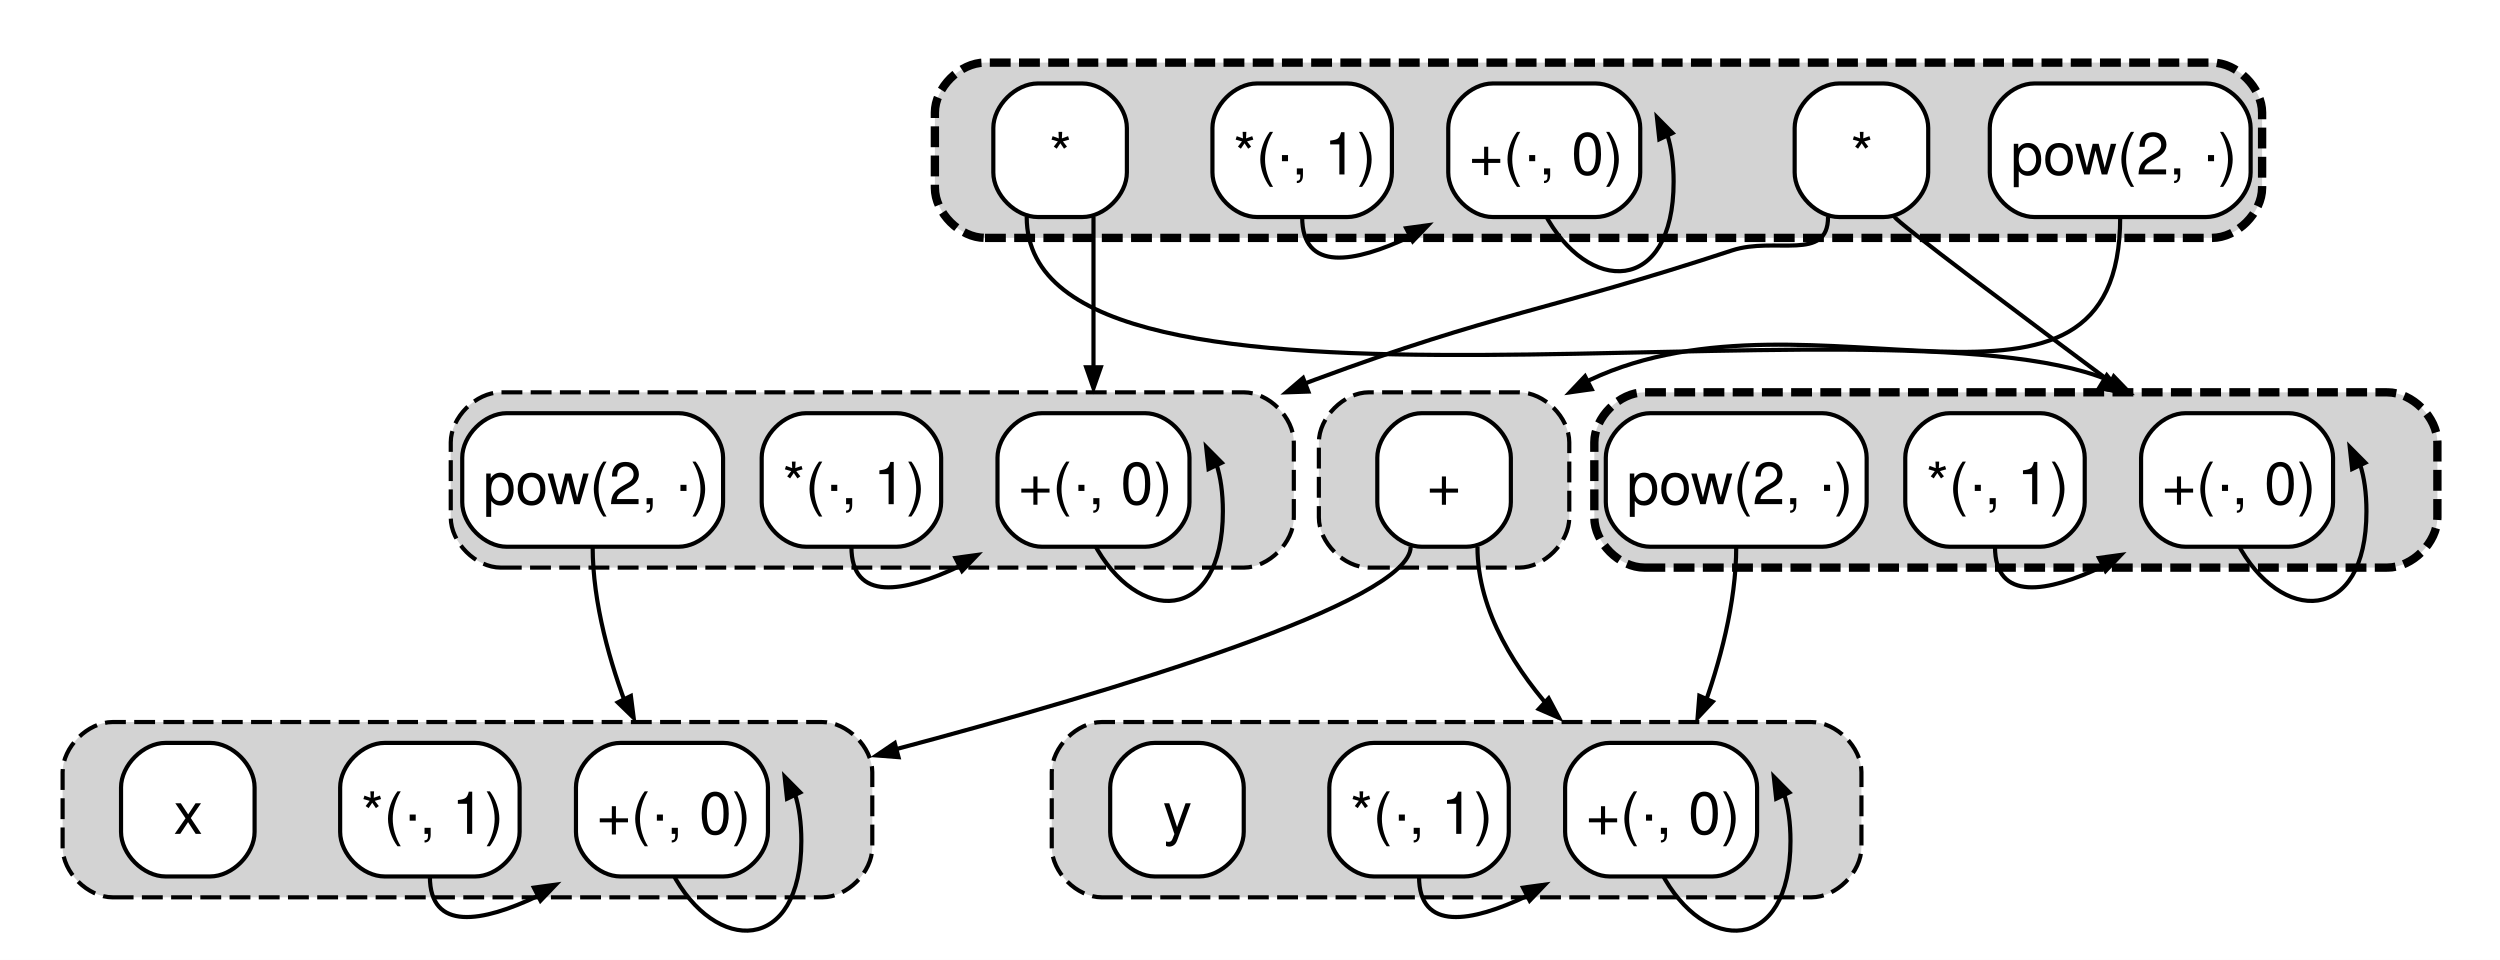
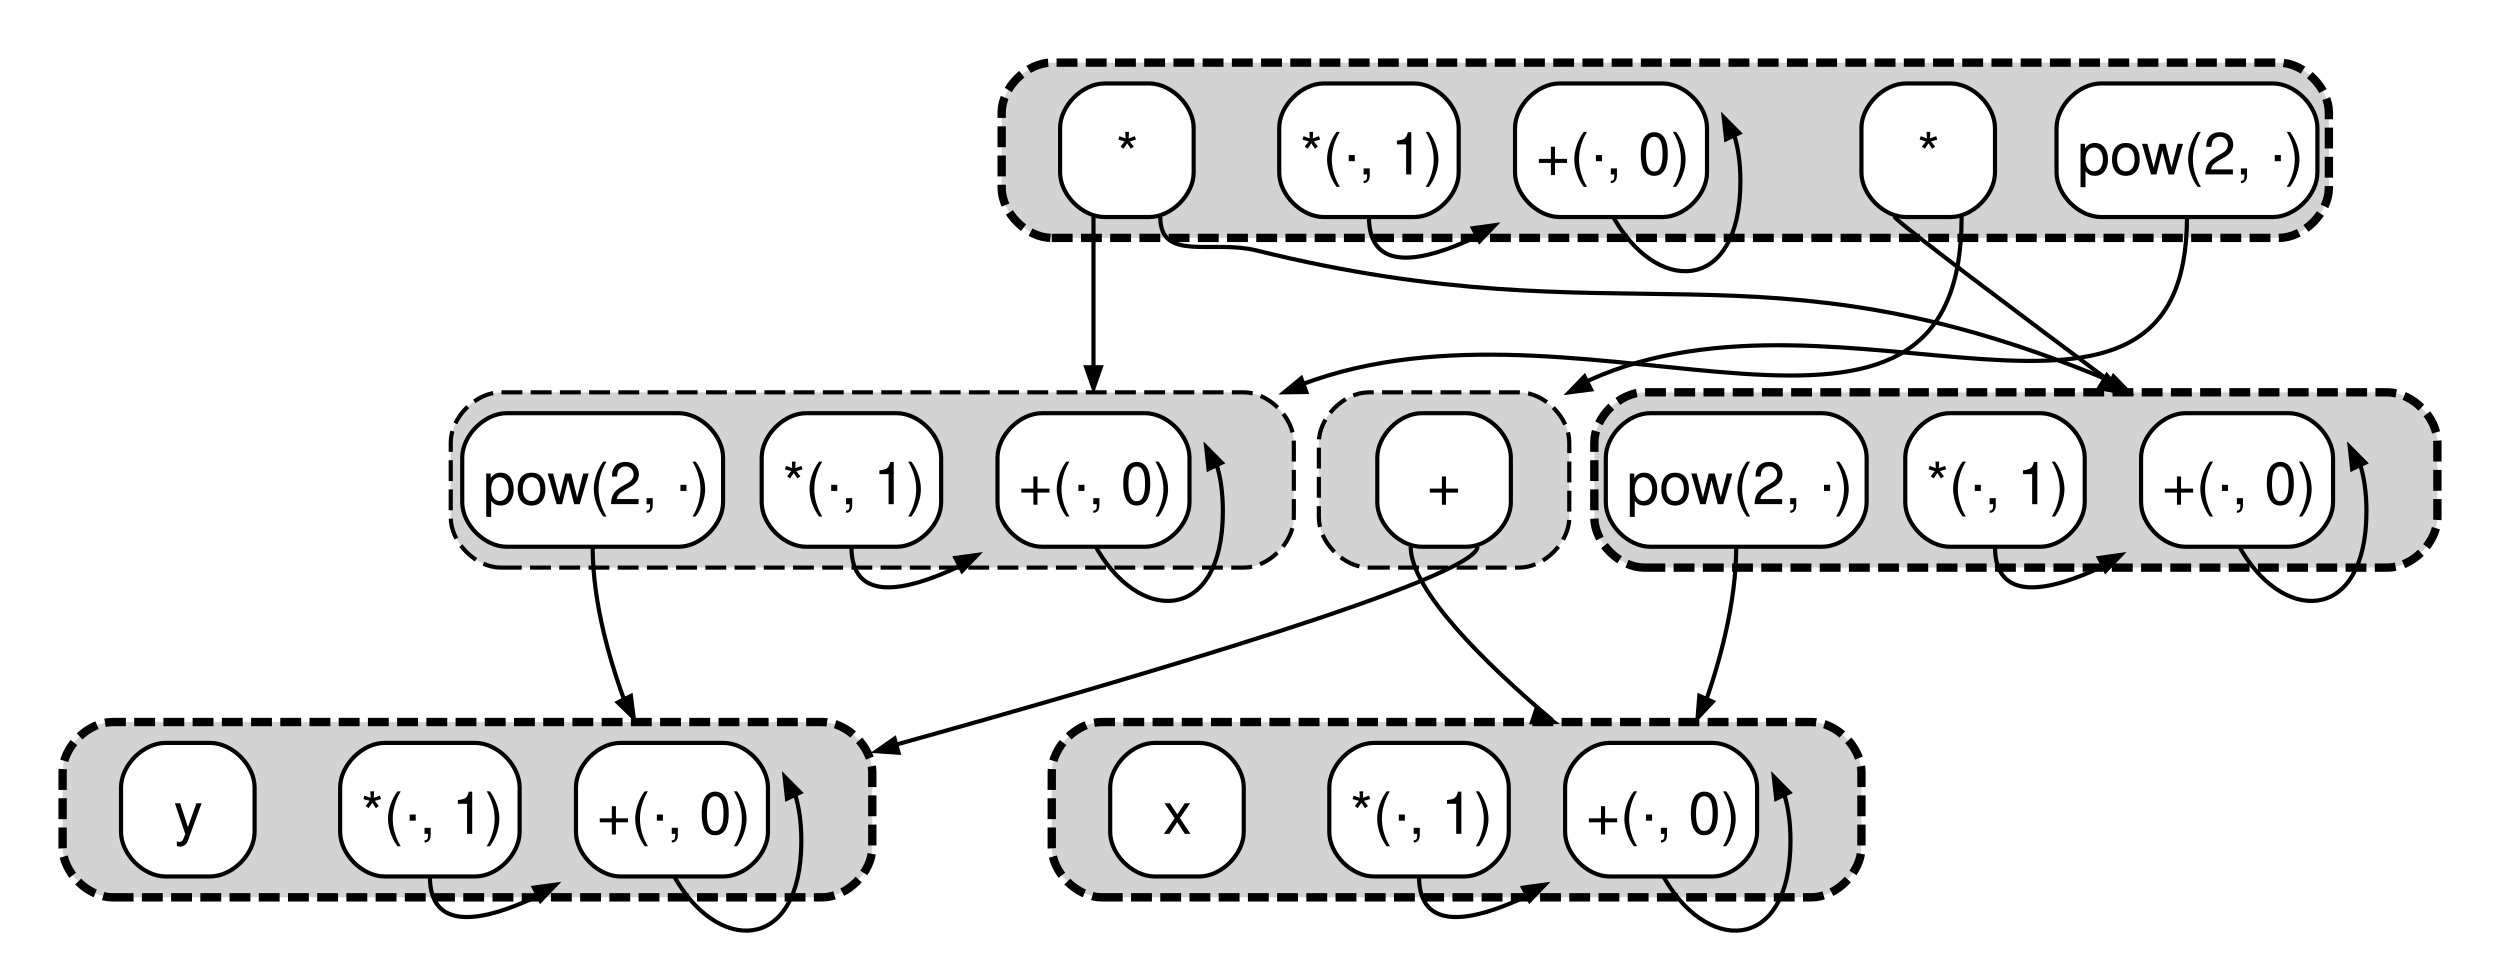
<svg xmlns="http://www.w3.org/2000/svg" xmlns:xlink="http://www.w3.org/1999/xlink" width="599pt" height="230pt" viewBox="0.00 0.00 599.00 230.00">
  <g id="graph0" class="graph" transform="scale(1 1) rotate(0) translate(4 226)">
    <polygon fill="white" stroke="none" points="-4,4 -4,-226 595,-226 595,4 -4,4" />
    <g id="clust1" class="cluster">
</g>
    <g id="clust2" class="cluster">
-       <path fill="lightgrey" stroke="black" stroke-dasharray="5,2" d="M23,-11C23,-11 193,-11 193,-11 199,-11 205,-17 205,-23 205,-23 205,-41 205,-41 205,-47 199,-53 193,-53 193,-53 23,-53 23,-53 17,-53 11,-47 11,-41 11,-41 11,-23 11,-23 11,-17 17,-11 23,-11" />
+       <path fill="lightgrey" stroke="black" stroke-dasharray="5,2" d="M116,-90C116,-90 294,-90 294,-90 300,-90 306,-96 306,-102 306,-102 306,-120 306,-120 306,-126 300,-132 294,-132 294,-132 116,-132 116,-132 110,-132 104,-126 104,-120 104,-120 104,-102 104,-102 104,-96 110,-90 116,-90" />
    </g>
    <g id="clust4" class="cluster">
</g>
    <g id="clust5" class="cluster">
-       <path fill="lightgrey" stroke="black" stroke-dasharray="5,2" d="M116,-90C116,-90 294,-90 294,-90 300,-90 306,-96 306,-102 306,-102 306,-120 306,-120 306,-126 300,-132 294,-132 294,-132 116,-132 116,-132 110,-132 104,-126 104,-120 104,-120 104,-102 104,-102 104,-96 110,-90 116,-90" />
+       <path fill="lightgrey" stroke="black" stroke-dasharray="5,2" d="M324,-90C324,-90 360,-90 360,-90 366,-90 372,-96 372,-102 372,-102 372,-120 372,-120 372,-126 366,-132 360,-132 360,-132 324,-132 324,-132 318,-132 312,-126 312,-120 312,-120 312,-102 312,-102 312,-96 318,-90 324,-90" />
    </g>
    <g id="clust7" class="cluster">
</g>
    <g id="clust8" class="cluster">
-       <path fill="lightgrey" stroke="black" stroke-dasharray="5,2" d="M324,-90C324,-90 360,-90 360,-90 366,-90 372,-96 372,-102 372,-102 372,-120 372,-120 372,-126 366,-132 360,-132 360,-132 324,-132 324,-132 318,-132 312,-126 312,-120 312,-120 312,-102 312,-102 312,-96 318,-90 324,-90" />
+       <path fill="lightgrey" stroke="black" stroke-width="2" stroke-dasharray="5,2" d="M248,-169C248,-169 542,-169 542,-169 548,-169 554,-175 554,-181 554,-181 554,-199 554,-199 554,-205 548,-211 542,-211 542,-211 248,-211 248,-211 242,-211 236,-205 236,-199 236,-199 236,-181 236,-181 236,-175 242,-169 248,-169" />
    </g>
    <g id="clust10" class="cluster">
</g>
    <g id="clust11" class="cluster">
-       <path fill="lightgrey" stroke="black" stroke-dasharray="5,2" d="M260,-11C260,-11 430,-11 430,-11 436,-11 442,-17 442,-23 442,-23 442,-41 442,-41 442,-47 436,-53 430,-53 430,-53 260,-53 260,-53 254,-53 248,-47 248,-41 248,-41 248,-23 248,-23 248,-17 254,-11 260,-11" />
+       <path fill="lightgrey" stroke="black" stroke-width="2" stroke-dasharray="5,2" d="M260,-11C260,-11 430,-11 430,-11 436,-11 442,-17 442,-23 442,-23 442,-41 442,-41 442,-47 436,-53 430,-53 430,-53 260,-53 260,-53 254,-53 248,-47 248,-41 248,-41 248,-23 248,-23 248,-17 254,-11 260,-11" />
    </g>
    <g id="clust13" class="cluster">
</g>
    <g id="clust14" class="cluster">
-       <path fill="lightgrey" stroke="black" stroke-width="2" stroke-dasharray="5,2" d="M232,-169C232,-169 526,-169 526,-169 532,-169 538,-175 538,-181 538,-181 538,-199 538,-199 538,-205 532,-211 526,-211 526,-211 232,-211 232,-211 226,-211 220,-205 220,-199 220,-199 220,-181 220,-181 220,-175 226,-169 232,-169" />
+       <path fill="lightgrey" stroke="black" stroke-width="2" stroke-dasharray="5,2" d="M390,-90C390,-90 568,-90 568,-90 574,-90 580,-96 580,-102 580,-102 580,-120 580,-120 580,-126 574,-132 568,-132 568,-132 390,-132 390,-132 384,-132 378,-126 378,-120 378,-120 378,-102 378,-102 378,-96 384,-90 390,-90" />
    </g>
    <g id="clust16" class="cluster">
</g>
    <g id="clust17" class="cluster">
-       <path fill="lightgrey" stroke="black" stroke-width="2" stroke-dasharray="5,2" d="M390,-90C390,-90 568,-90 568,-90 574,-90 580,-96 580,-102 580,-102 580,-120 580,-120 580,-126 574,-132 568,-132 568,-132 390,-132 390,-132 384,-132 378,-126 378,-120 378,-120 378,-102 378,-102 378,-96 384,-90 390,-90" />
+       <path fill="lightgrey" stroke="black" stroke-width="2" stroke-dasharray="5,2" d="M23,-11C23,-11 193,-11 193,-11 199,-11 205,-17 205,-23 205,-23 205,-41 205,-41 205,-47 199,-53 193,-53 193,-53 23,-53 23,-53 17,-53 11,-47 11,-41 11,-41 11,-23 11,-23 11,-17 17,-11 23,-11" />
    </g>
    <g id="edge1" class="edge">
+       <path fill="none" stroke="black" d="M258,-96C268.33,-76.25 289,-76.25 289,-103.5 289,-107.92 288.46,-111.63 287.5,-114.65" />
+       <polygon fill="black" stroke="black" points="285.57,-113.63 285,-118.89 288.73,-115.13 285.57,-113.63" />
+     </g>
+     <g id="edge2" class="edge">
+       <path fill="none" stroke="black" d="M200,-95C200,-81.72 212.54,-83.98 225.85,-90.32" />
+       <polygon fill="black" stroke="black" points="224.92,-92.32 230.17,-93.04 226.51,-89.21 224.92,-92.32" />
+     </g>
+     <g id="edge3" class="edge">
+       <path fill="none" stroke="black" d="M138,-95C138,-81.46 142.2,-66.95 146.65,-55.37" />
+       <polygon fill="black" stroke="black" points="147.16,-59.25 147.83,-54 144.03,-57.69 147.16,-59.25" />
+     </g>
+     <g id="edge18" class="edge">
      <path fill="none" stroke="black" d="M157,-17C167.33,2.75 188,2.75 188,-24.5 188,-28.92 187.46,-32.63 186.5,-35.65" />
      <polygon fill="black" stroke="black" points="184.57,-34.63 184,-39.89 187.73,-36.13 184.57,-34.63" />
    </g>
-     <g id="edge2" class="edge">
+     <g id="edge5" class="edge">
+       <path fill="none" stroke="black" d="M350,-95C350,-87.64 267.56,-63.42 210.44,-47.52" />
+       <polygon fill="black" stroke="black" points="211.28,-45.66 206,-46.01 210.34,-49.03 211.28,-45.66" />
+     </g>
+     <g id="edge4" class="edge">
+       <path fill="none" stroke="black" d="M334,-95C334,-84.59 351.67,-67.22 367.84,-53.51" />
+       <polygon fill="black" stroke="black" points="364.16,-56.26 368.34,-53 363.04,-52.95 364.16,-56.26" />
+     </g>
+     <g id="edge13" class="edge">
+       <path fill="none" stroke="black" d="M394,-17C404.33,2.75 425,2.75 425,-24.5 425,-28.92 424.46,-32.63 423.5,-35.65" />
+       <polygon fill="black" stroke="black" points="421.57,-34.63 421,-39.89 424.73,-36.13 421.57,-34.63" />
+     </g>
+     <g id="edge6" class="edge">
+       <path fill="none" stroke="black" d="M382,-175C392.33,-155.25 413,-155.25 413,-182.5 413,-186.92 412.46,-190.63 411.5,-193.65" />
+       <polygon fill="black" stroke="black" points="409.57,-192.63 409,-197.89 412.73,-194.13 409.57,-192.63" />
+     </g>
+     <g id="edge8" class="edge">
+       <path fill="none" stroke="black" d="M466,-174C466,-102.96 378.25,-157.88 311,-135 310.06,-134.68 309.12,-134.35 308.17,-134.01" />
+       <polygon fill="black" stroke="black" points="308.99,-132.08 303.69,-132 307.78,-135.37 308.99,-132.08" />
+     </g>
+     <g id="edge7" class="edge">
+       <path fill="none" stroke="black" d="M450,-174C450,-173.13 480.67,-150.13 504.5,-132.4" />
+       <polygon fill="black" stroke="black" points="500.79,-136.08 504.16,-132 498.97,-133.09 500.79,-136.08" />
+     </g>
+     <g id="edge15" class="edge">
+       <path fill="none" stroke="black" d="M532,-96C542.33,-76.25 563,-76.25 563,-103.5 563,-107.92 562.46,-111.63 561.5,-114.65" />
+       <polygon fill="black" stroke="black" points="559.57,-113.63 559,-118.89 562.73,-115.13 559.57,-113.63" />
+     </g>
+     <g id="edge9" class="edge">
+       <path fill="none" stroke="black" d="M258,-174C258,-160.98 258,-146.43 258,-134.7" />
+       <polygon fill="black" stroke="black" points="259.75,-138 258,-133 256.25,-138 259.75,-138" />
+     </g>
+     <g id="edge10" class="edge">
+       <path fill="none" stroke="black" d="M274,-174C274,-163.18 286.49,-168.6 297,-166 386.02,-143.95 416.34,-170.25 501,-135 501.26,-134.89 501.51,-134.78 501.77,-134.67" />
+       <polygon fill="black" stroke="black" points="502.41,-135.81 506.09,-132 500.84,-132.68 502.41,-135.81" />
+     </g>
+     <g id="edge11" class="edge">
+       <path fill="none" stroke="black" d="M324,-174C324,-160.72 336.54,-162.98 349.85,-169.32" />
+       <polygon fill="black" stroke="black" points="348.92,-171.32 354.17,-172.04 350.51,-168.21 348.92,-171.32" />
+     </g>
+     <g id="edge12" class="edge">
+       <path fill="none" stroke="black" d="M520,-174C520,-108.12 437.05,-162.09 377,-135 376.75,-134.89 376.5,-134.77 376.25,-134.66" />
+       <polygon fill="black" stroke="black" points="377.22,-132.68 371.96,-132 375.64,-135.81 377.22,-132.68" />
+     </g>
+     <g id="edge14" class="edge">
+       <path fill="none" stroke="black" d="M336,-16C336,-2.72 348.54,-4.98 361.85,-11.32" />
+       <polygon fill="black" stroke="black" points="360.92,-13.32 366.17,-14.04 362.51,-10.21 360.92,-13.32" />
+     </g>
+     <g id="edge16" class="edge">
+       <path fill="none" stroke="black" d="M474,-95C474,-81.72 486.54,-83.98 499.85,-90.32" />
+       <polygon fill="black" stroke="black" points="498.92,-92.32 504.17,-93.04 500.51,-89.21 498.92,-92.32" />
+     </g>
+     <g id="edge17" class="edge">
+       <path fill="none" stroke="black" d="M412,-95C412,-81.51 408.02,-67.01 403.81,-55.42" />
+       <polygon fill="black" stroke="black" points="406.36,-57.87 402.74,-54 403.16,-59.28 406.36,-57.87" />
+     </g>
+     <g id="edge19" class="edge">
      <path fill="none" stroke="black" d="M99,-16C99,-2.72 111.54,-4.98 124.85,-11.32" />
      <polygon fill="black" stroke="black" points="123.92,-13.32 129.17,-14.04 125.51,-10.21 123.92,-13.32" />
    </g>
-     <g id="edge3" class="edge">
-       <path fill="none" stroke="black" d="M258,-96C268.33,-76.25 289,-76.25 289,-103.5 289,-107.92 288.46,-111.63 287.5,-114.65" />
-       <polygon fill="black" stroke="black" points="285.57,-113.63 285,-118.89 288.73,-115.13 285.57,-113.63" />
-     </g>
-     <g id="edge4" class="edge">
-       <path fill="none" stroke="black" d="M200,-95C200,-81.72 212.54,-83.98 225.85,-90.32" />
-       <polygon fill="black" stroke="black" points="224.92,-92.32 230.17,-93.04 226.51,-89.21 224.92,-92.32" />
-     </g>
-     <g id="edge5" class="edge">
-       <path fill="none" stroke="black" d="M138,-95C138,-81.46 142.2,-66.95 146.65,-55.37" />
-       <polygon fill="black" stroke="black" points="147.16,-59.25 147.83,-54 144.03,-57.69 147.16,-59.25" />
-     </g>
-     <g id="edge6" class="edge">
-       <path fill="none" stroke="black" d="M334,-95C334,-81.77 262.71,-60.36 210.61,-46.48" />
-       <polygon fill="black" stroke="black" points="211.28,-44.59 206,-45 210.38,-47.97 211.28,-44.59" />
-     </g>
-     <g id="edge7" class="edge">
-       <path fill="none" stroke="black" d="M350,-95C350,-79.39 359.4,-64.96 369.5,-53.96" />
-       <polygon fill="black" stroke="black" points="367.06,-58.68 369.55,-54 364.69,-56.11 367.06,-58.68" />
-     </g>
-     <g id="edge8" class="edge">
-       <path fill="none" stroke="black" d="M394,-17C404.33,2.75 425,2.75 425,-24.5 425,-28.92 424.46,-32.63 423.5,-35.65" />
-       <polygon fill="black" stroke="black" points="421.57,-34.63 421,-39.89 424.73,-36.13 421.57,-34.63" />
-     </g>
-     <g id="edge9" class="edge">
-       <path fill="none" stroke="black" d="M336,-16C336,-2.72 348.54,-4.98 361.85,-11.32" />
-       <polygon fill="black" stroke="black" points="360.92,-13.32 366.17,-14.04 362.51,-10.21 360.92,-13.32" />
-     </g>
-     <g id="edge10" class="edge">
-       <path fill="none" stroke="black" d="M366,-175C376.33,-155.25 397,-155.25 397,-182.5 397,-186.92 396.46,-190.63 395.5,-193.65" />
-       <polygon fill="black" stroke="black" points="393.57,-192.63 393,-197.89 396.73,-194.13 393.57,-192.63" />
-     </g>
-     <g id="edge11" class="edge">
-       <path fill="none" stroke="black" d="M434,-174C434,-163.18 421.28,-169.38 411,-166 366.8,-151.47 354.63,-151.17 311,-135 310.2,-134.7 309.39,-134.4 308.58,-134.09" />
-       <polygon fill="black" stroke="black" points="309.48,-132.18 304.19,-132 308.22,-135.44 309.48,-132.18" />
-     </g>
-     <g id="edge12" class="edge">
-       <path fill="none" stroke="black" d="M450,-174C450,-173.13 480.67,-150.13 504.5,-132.4" />
-       <polygon fill="black" stroke="black" points="500.79,-136.08 504.16,-132 498.97,-133.09 500.79,-136.08" />
-     </g>
-     <g id="edge17" class="edge">
-       <path fill="none" stroke="black" d="M532,-96C542.33,-76.25 563,-76.25 563,-103.5 563,-107.92 562.46,-111.63 561.5,-114.65" />
-       <polygon fill="black" stroke="black" points="559.57,-113.63 559,-118.89 562.73,-115.13 559.57,-113.63" />
-     </g>
-     <g id="edge14" class="edge">
-       <path fill="none" stroke="black" d="M258,-174C258,-160.98 258,-146.43 258,-134.7" />
-       <polygon fill="black" stroke="black" points="259.75,-138 258,-133 256.25,-138 259.75,-138" />
-     </g>
-     <g id="edge13" class="edge">
-       <path fill="none" stroke="black" d="M242,-174C242,-115.8 447.15,-157.08 501,-135 501.39,-134.84 501.78,-134.68 502.16,-134.5" />
-       <polygon fill="black" stroke="black" points="502.47,-135.81 506.15,-132 500.9,-132.68 502.47,-135.81" />
-     </g>
-     <g id="edge15" class="edge">
-       <path fill="none" stroke="black" d="M308,-174C308,-160.72 320.54,-162.98 333.85,-169.32" />
-       <polygon fill="black" stroke="black" points="332.92,-171.32 338.17,-172.04 334.51,-168.21 332.92,-171.32" />
-     </g>
-     <g id="edge16" class="edge">
-       <path fill="none" stroke="black" d="M504,-174C504,-114.95 430.43,-160.13 377,-135 376.76,-134.89 376.51,-134.77 376.27,-134.65" />
-       <polygon fill="black" stroke="black" points="377.37,-132.74 372.13,-132 375.77,-135.85 377.37,-132.74" />
-     </g>
-     <g id="edge18" class="edge">
-       <path fill="none" stroke="black" d="M474,-95C474,-81.72 486.54,-83.98 499.85,-90.32" />
-       <polygon fill="black" stroke="black" points="498.92,-92.32 504.17,-93.04 500.51,-89.21 498.92,-92.32" />
-     </g>
-     <g id="edge19" class="edge">
-       <path fill="none" stroke="black" d="M412,-95C412,-81.51 408.02,-67.01 403.81,-55.42" />
-       <polygon fill="black" stroke="black" points="406.36,-57.87 402.74,-54 403.16,-59.28 406.36,-57.87" />
-     </g>
    <g id="node1" class="node">
      <g id="a_node1">
-         <a xlink:title="1: 1__0">
+         <a xlink:title="4: 4__0">
+           <path fill="white" stroke="none" d="M245.67,-95C245.67,-95 270.33,-95 270.33,-95 275.67,-95 281,-100.33 281,-105.67 281,-105.67 281,-116.33 281,-116.33 281,-121.67 275.67,-127 270.33,-127 270.33,-127 245.67,-127 245.67,-127 240.33,-127 235,-121.67 235,-116.33 235,-116.33 235,-105.67 235,-105.67 235,-100.33 240.33,-95 245.67,-95" />
+           <text text-anchor="start" x="240" y="-105.2" font-family="Helvetica,sans-Serif" font-size="14.00">+(·, 0)</text>
+           <path fill="none" stroke="black" d="M245.67,-95C245.67,-95 270.33,-95 270.33,-95 275.67,-95 281,-100.33 281,-105.67 281,-105.67 281,-116.33 281,-116.33 281,-121.67 275.67,-127 270.33,-127 270.33,-127 245.67,-127 245.67,-127 240.33,-127 235,-121.67 235,-116.33 235,-116.33 235,-105.67 235,-105.67 235,-100.33 240.33,-95 245.67,-95" />
+         </a>
+       </g>
+     </g>
+     <g id="node2" class="node">
+       <g id="a_node2">
+         <a xlink:title="4: 4__1">
+           <path fill="white" stroke="none" d="M189.17,-95C189.17,-95 210.83,-95 210.83,-95 216.17,-95 221.5,-100.33 221.5,-105.67 221.5,-105.67 221.5,-116.33 221.5,-116.33 221.5,-121.67 216.17,-127 210.83,-127 210.83,-127 189.17,-127 189.17,-127 183.83,-127 178.5,-121.67 178.5,-116.33 178.5,-116.33 178.5,-105.67 178.5,-105.67 178.5,-100.33 183.83,-95 189.17,-95" />
+           <text text-anchor="start" x="183.5" y="-105.2" font-family="Helvetica,sans-Serif" font-size="14.00">*(·, 1)</text>
+           <path fill="none" stroke="black" d="M189.17,-95C189.17,-95 210.83,-95 210.83,-95 216.17,-95 221.5,-100.33 221.5,-105.67 221.5,-105.67 221.5,-116.33 221.5,-116.33 221.5,-121.67 216.17,-127 210.83,-127 210.83,-127 189.17,-127 189.17,-127 183.83,-127 178.5,-121.67 178.5,-116.33 178.5,-116.33 178.5,-105.67 178.5,-105.67 178.5,-100.33 183.83,-95 189.17,-95" />
+         </a>
+       </g>
+     </g>
+     <g id="node3" class="node">
+       <g id="a_node3">
+         <a xlink:title="4: 4__2">
+           <path fill="white" stroke="none" d="M117.42,-95C117.42,-95 158.58,-95 158.58,-95 163.92,-95 169.25,-100.33 169.25,-105.67 169.25,-105.67 169.25,-116.33 169.25,-116.33 169.25,-121.67 163.92,-127 158.58,-127 158.58,-127 117.42,-127 117.42,-127 112.08,-127 106.75,-121.67 106.75,-116.33 106.75,-116.33 106.75,-105.67 106.75,-105.67 106.75,-100.33 112.08,-95 117.42,-95" />
+           <text text-anchor="start" x="111.75" y="-105.2" font-family="Helvetica,sans-Serif" font-size="14.00">pow(2, ·)</text>
+           <path fill="none" stroke="black" d="M117.42,-95C117.42,-95 158.58,-95 158.58,-95 163.92,-95 169.25,-100.33 169.25,-105.67 169.25,-105.67 169.25,-116.33 169.25,-116.33 169.25,-121.67 163.92,-127 158.58,-127 158.58,-127 117.42,-127 117.42,-127 112.08,-127 106.75,-121.67 106.75,-116.33 106.75,-116.33 106.75,-105.67 106.75,-105.67 106.75,-100.33 112.08,-95 117.42,-95" />
+         </a>
+       </g>
+     </g>
+     <g id="node4" class="node">
+       <g id="a_node4">
+         <a xlink:title="3: 3__0">
          <path fill="white" stroke="none" d="M144.67,-16C144.67,-16 169.33,-16 169.33,-16 174.67,-16 180,-21.33 180,-26.67 180,-26.67 180,-37.33 180,-37.33 180,-42.67 174.67,-48 169.33,-48 169.33,-48 144.67,-48 144.67,-48 139.33,-48 134,-42.67 134,-37.33 134,-37.33 134,-26.67 134,-26.67 134,-21.33 139.33,-16 144.67,-16" />
          <text text-anchor="start" x="139" y="-26.2" font-family="Helvetica,sans-Serif" font-size="14.00">+(·, 0)</text>
          <path fill="none" stroke="black" d="M144.67,-16C144.67,-16 169.33,-16 169.33,-16 174.67,-16 180,-21.33 180,-26.67 180,-26.67 180,-37.33 180,-37.33 180,-42.67 174.67,-48 169.33,-48 169.33,-48 144.67,-48 144.67,-48 139.33,-48 134,-42.67 134,-37.33 134,-37.33 134,-26.67 134,-26.67 134,-21.33 139.33,-16 144.67,-16" />
        </a>
      </g>
    </g>
-     <g id="node2" class="node">
-       <g id="a_node2">
-         <a xlink:title="1: 1__1">
-           <path fill="white" stroke="none" d="M88.17,-16C88.17,-16 109.83,-16 109.83,-16 115.17,-16 120.5,-21.33 120.5,-26.67 120.5,-26.67 120.5,-37.33 120.5,-37.33 120.5,-42.67 115.17,-48 109.83,-48 109.83,-48 88.17,-48 88.17,-48 82.83,-48 77.5,-42.67 77.5,-37.33 77.5,-37.33 77.5,-26.67 77.5,-26.67 77.5,-21.33 82.83,-16 88.17,-16" />
-           <text text-anchor="start" x="82.5" y="-26.2" font-family="Helvetica,sans-Serif" font-size="14.00">*(·, 1)</text>
-           <path fill="none" stroke="black" d="M88.17,-16C88.17,-16 109.83,-16 109.83,-16 115.17,-16 120.5,-21.33 120.5,-26.67 120.5,-26.67 120.5,-37.33 120.5,-37.33 120.5,-42.67 115.17,-48 109.83,-48 109.83,-48 88.17,-48 88.17,-48 82.83,-48 77.5,-42.67 77.5,-37.33 77.5,-37.33 77.5,-26.67 77.5,-26.67 77.5,-21.33 82.83,-16 88.17,-16" />
-         </a>
-       </g>
-     </g>
-     <g id="node3" class="node">
-       <g id="a_node3">
-         <a xlink:title="1: 1__2">
-           <path fill="white" stroke="none" d="M35.67,-16C35.67,-16 46.33,-16 46.33,-16 51.67,-16 57,-21.33 57,-26.67 57,-26.67 57,-37.33 57,-37.33 57,-42.67 51.67,-48 46.33,-48 46.33,-48 35.67,-48 35.67,-48 30.33,-48 25,-42.67 25,-37.33 25,-37.33 25,-26.67 25,-26.67 25,-21.33 30.33,-16 35.67,-16" />
-           <text text-anchor="start" x="37.62" y="-26.2" font-family="Helvetica,sans-Serif" font-size="14.00">x</text>
-           <path fill="none" stroke="black" d="M35.67,-16C35.67,-16 46.33,-16 46.33,-16 51.67,-16 57,-21.33 57,-26.67 57,-26.67 57,-37.33 57,-37.33 57,-42.67 51.67,-48 46.33,-48 46.33,-48 35.67,-48 35.67,-48 30.33,-48 25,-42.67 25,-37.33 25,-37.33 25,-26.67 25,-26.67 25,-21.33 30.33,-16 35.67,-16" />
-         </a>
-       </g>
-     </g>
-     <g id="node4" class="node">
-       <g id="a_node4">
-         <a xlink:title="2: 2__0">
-           <path fill="white" stroke="none" d="M245.67,-95C245.67,-95 270.33,-95 270.33,-95 275.67,-95 281,-100.33 281,-105.67 281,-105.67 281,-116.33 281,-116.33 281,-121.67 275.67,-127 270.33,-127 270.33,-127 245.67,-127 245.67,-127 240.33,-127 235,-121.67 235,-116.33 235,-116.33 235,-105.67 235,-105.67 235,-100.33 240.33,-95 245.67,-95" />
-           <text text-anchor="start" x="240" y="-105.2" font-family="Helvetica,sans-Serif" font-size="14.00">+(·, 0)</text>
-           <path fill="none" stroke="black" d="M245.67,-95C245.67,-95 270.33,-95 270.33,-95 275.67,-95 281,-100.33 281,-105.67 281,-105.67 281,-116.33 281,-116.33 281,-121.67 275.67,-127 270.33,-127 270.33,-127 245.67,-127 245.67,-127 240.33,-127 235,-121.67 235,-116.33 235,-116.33 235,-105.67 235,-105.67 235,-100.33 240.33,-95 245.67,-95" />
-         </a>
-       </g>
-     </g>
    <g id="node5" class="node">
      <g id="a_node5">
-         <a xlink:title="2: 2__1">
-           <path fill="white" stroke="none" d="M189.17,-95C189.17,-95 210.83,-95 210.83,-95 216.17,-95 221.5,-100.33 221.5,-105.67 221.5,-105.67 221.5,-116.33 221.5,-116.33 221.5,-121.67 216.17,-127 210.83,-127 210.83,-127 189.17,-127 189.17,-127 183.83,-127 178.5,-121.67 178.5,-116.33 178.5,-116.33 178.5,-105.67 178.5,-105.67 178.5,-100.33 183.83,-95 189.17,-95" />
-           <text text-anchor="start" x="183.5" y="-105.2" font-family="Helvetica,sans-Serif" font-size="14.00">*(·, 1)</text>
-           <path fill="none" stroke="black" d="M189.17,-95C189.17,-95 210.83,-95 210.83,-95 216.17,-95 221.5,-100.33 221.5,-105.67 221.5,-105.67 221.5,-116.33 221.5,-116.33 221.5,-121.67 216.17,-127 210.83,-127 210.83,-127 189.17,-127 189.17,-127 183.83,-127 178.5,-121.67 178.5,-116.33 178.5,-116.33 178.5,-105.67 178.5,-105.67 178.5,-100.33 183.83,-95 189.17,-95" />
-         </a>
-       </g>
-     </g>
-     <g id="node6" class="node">
-       <g id="a_node6">
-         <a xlink:title="2: 2__2">
-           <path fill="white" stroke="none" d="M117.42,-95C117.42,-95 158.58,-95 158.58,-95 163.92,-95 169.25,-100.33 169.25,-105.67 169.25,-105.67 169.25,-116.33 169.25,-116.33 169.25,-121.67 163.92,-127 158.58,-127 158.58,-127 117.42,-127 117.42,-127 112.08,-127 106.75,-121.67 106.75,-116.33 106.75,-116.33 106.75,-105.67 106.75,-105.67 106.75,-100.33 112.08,-95 117.42,-95" />
-           <text text-anchor="start" x="111.75" y="-105.2" font-family="Helvetica,sans-Serif" font-size="14.00">pow(2, ·)</text>
-           <path fill="none" stroke="black" d="M117.42,-95C117.42,-95 158.58,-95 158.58,-95 163.92,-95 169.25,-100.33 169.25,-105.67 169.25,-105.67 169.25,-116.33 169.25,-116.33 169.25,-121.67 163.92,-127 158.58,-127 158.58,-127 117.42,-127 117.42,-127 112.08,-127 106.75,-121.67 106.75,-116.33 106.75,-116.33 106.75,-105.67 106.75,-105.67 106.75,-100.33 112.08,-95 117.42,-95" />
-         </a>
-       </g>
-     </g>
-     <g id="node7" class="node">
-       <g id="a_node7">
        <a xlink:title="21: 21__0">
          <path fill="white" stroke="none" d="M336.67,-95C336.67,-95 347.33,-95 347.33,-95 352.67,-95 358,-100.33 358,-105.67 358,-105.67 358,-116.33 358,-116.33 358,-121.67 352.67,-127 347.33,-127 347.33,-127 336.67,-127 336.67,-127 331.33,-127 326,-121.67 326,-116.33 326,-116.33 326,-105.67 326,-105.67 326,-100.33 331.33,-95 336.67,-95" />
          <text text-anchor="start" x="337.88" y="-105.2" font-family="Helvetica,sans-Serif" font-size="14.00">+</text>
          <path fill="none" stroke="black" d="M336.67,-95C336.67,-95 347.33,-95 347.33,-95 352.67,-95 358,-100.33 358,-105.67 358,-105.67 358,-116.33 358,-116.33 358,-121.67 352.67,-127 347.33,-127 347.33,-127 336.67,-127 336.67,-127 331.33,-127 326,-121.67 326,-116.33 326,-116.33 326,-105.67 326,-105.67 326,-100.33 331.33,-95 336.67,-95" />
        </a>
      </g>
    </g>
-     <g id="node8" class="node">
-       <g id="a_node8">
-         <a xlink:title="3: 3__0">
+     <g id="node6" class="node">
+       <g id="a_node6">
+         <a xlink:title="1: 1__0">
          <path fill="white" stroke="none" d="M381.67,-16C381.67,-16 406.33,-16 406.33,-16 411.67,-16 417,-21.33 417,-26.67 417,-26.67 417,-37.33 417,-37.33 417,-42.67 411.67,-48 406.33,-48 406.33,-48 381.67,-48 381.67,-48 376.33,-48 371,-42.67 371,-37.33 371,-37.33 371,-26.67 371,-26.67 371,-21.33 376.33,-16 381.67,-16" />
          <text text-anchor="start" x="376" y="-26.2" font-family="Helvetica,sans-Serif" font-size="14.00">+(·, 0)</text>
          <path fill="none" stroke="black" d="M381.67,-16C381.67,-16 406.33,-16 406.33,-16 411.67,-16 417,-21.33 417,-26.67 417,-26.67 417,-37.33 417,-37.33 417,-42.67 411.67,-48 406.33,-48 406.33,-48 381.67,-48 381.67,-48 376.33,-48 371,-42.67 371,-37.33 371,-37.33 371,-26.67 371,-26.67 371,-21.33 376.33,-16 381.67,-16" />
        </a>
      </g>
    </g>
+     <g id="node7" class="node">
+       <g id="a_node7">
+         <a xlink:title="6: 6__0">
+           <path fill="white" stroke="none" d="M369.67,-174C369.67,-174 394.33,-174 394.33,-174 399.67,-174 405,-179.33 405,-184.67 405,-184.67 405,-195.33 405,-195.33 405,-200.67 399.67,-206 394.33,-206 394.33,-206 369.67,-206 369.67,-206 364.33,-206 359,-200.67 359,-195.33 359,-195.33 359,-184.67 359,-184.67 359,-179.33 364.33,-174 369.67,-174" />
+           <text text-anchor="start" x="364" y="-184.2" font-family="Helvetica,sans-Serif" font-size="14.00">+(·, 0)</text>
+           <path fill="none" stroke="black" d="M369.67,-174C369.67,-174 394.33,-174 394.33,-174 399.67,-174 405,-179.33 405,-184.67 405,-184.67 405,-195.33 405,-195.33 405,-200.67 399.67,-206 394.33,-206 394.33,-206 369.67,-206 369.67,-206 364.33,-206 359,-200.67 359,-195.33 359,-195.33 359,-184.67 359,-184.67 359,-179.33 364.33,-174 369.67,-174" />
+         </a>
+       </g>
+     </g>
+     <g id="node8" class="node">
+       <g id="a_node8">
+         <a xlink:title="6: 6__1">
+           <path fill="white" stroke="none" d="M452.67,-174C452.67,-174 463.33,-174 463.33,-174 468.67,-174 474,-179.33 474,-184.67 474,-184.67 474,-195.33 474,-195.33 474,-200.67 468.67,-206 463.33,-206 463.33,-206 452.67,-206 452.67,-206 447.33,-206 442,-200.67 442,-195.33 442,-195.33 442,-184.67 442,-184.67 442,-179.33 447.33,-174 452.67,-174" />
+           <text text-anchor="start" x="455.38" y="-184.2" font-family="Helvetica,sans-Serif" font-size="14.00">*</text>
+           <path fill="none" stroke="black" d="M452.67,-174C452.67,-174 463.33,-174 463.33,-174 468.67,-174 474,-179.33 474,-184.67 474,-184.67 474,-195.33 474,-195.33 474,-200.67 468.67,-206 463.33,-206 463.33,-206 452.67,-206 452.67,-206 447.33,-206 442,-200.67 442,-195.33 442,-195.33 442,-184.67 442,-184.67 442,-179.33 447.33,-174 452.67,-174" />
+         </a>
+       </g>
+     </g>
    <g id="node9" class="node">
      <g id="a_node9">
-         <a xlink:title="3: 3__1">
+         <a xlink:title="2: 2__0">
+           <path fill="white" stroke="none" d="M519.67,-95C519.67,-95 544.33,-95 544.33,-95 549.67,-95 555,-100.33 555,-105.67 555,-105.67 555,-116.33 555,-116.33 555,-121.67 549.67,-127 544.33,-127 544.33,-127 519.67,-127 519.67,-127 514.33,-127 509,-121.67 509,-116.33 509,-116.33 509,-105.67 509,-105.67 509,-100.33 514.33,-95 519.67,-95" />
+           <text text-anchor="start" x="514" y="-105.2" font-family="Helvetica,sans-Serif" font-size="14.00">+(·, 0)</text>
+           <path fill="none" stroke="black" d="M519.67,-95C519.67,-95 544.33,-95 544.33,-95 549.67,-95 555,-100.33 555,-105.67 555,-105.67 555,-116.33 555,-116.33 555,-121.67 549.67,-127 544.33,-127 544.33,-127 519.67,-127 519.67,-127 514.33,-127 509,-121.67 509,-116.33 509,-116.33 509,-105.67 509,-105.67 509,-100.33 514.33,-95 519.67,-95" />
+         </a>
+       </g>
+     </g>
+     <g id="node10" class="node">
+       <g id="a_node10">
+         <a xlink:title="6: 6__2">
+           <path fill="white" stroke="none" d="M260.67,-174C260.67,-174 271.33,-174 271.33,-174 276.67,-174 282,-179.33 282,-184.67 282,-184.67 282,-195.33 282,-195.33 282,-200.67 276.67,-206 271.33,-206 271.33,-206 260.67,-206 260.67,-206 255.33,-206 250,-200.67 250,-195.33 250,-195.33 250,-184.67 250,-184.67 250,-179.33 255.33,-174 260.67,-174" />
+           <text text-anchor="start" x="263.38" y="-184.2" font-family="Helvetica,sans-Serif" font-size="14.00">*</text>
+           <path fill="none" stroke="black" d="M260.67,-174C260.67,-174 271.33,-174 271.33,-174 276.67,-174 282,-179.33 282,-184.67 282,-184.67 282,-195.33 282,-195.33 282,-200.67 276.67,-206 271.33,-206 271.33,-206 260.67,-206 260.67,-206 255.33,-206 250,-200.67 250,-195.33 250,-195.33 250,-184.67 250,-184.67 250,-179.33 255.33,-174 260.67,-174" />
+         </a>
+       </g>
+     </g>
+     <g id="node11" class="node">
+       <g id="a_node11">
+         <a xlink:title="6: 6__3">
+           <path fill="white" stroke="none" d="M313.17,-174C313.17,-174 334.83,-174 334.83,-174 340.17,-174 345.5,-179.33 345.5,-184.67 345.5,-184.67 345.5,-195.33 345.5,-195.33 345.5,-200.67 340.17,-206 334.83,-206 334.83,-206 313.17,-206 313.17,-206 307.83,-206 302.5,-200.67 302.5,-195.33 302.5,-195.33 302.5,-184.67 302.5,-184.67 302.5,-179.33 307.83,-174 313.17,-174" />
+           <text text-anchor="start" x="307.5" y="-184.2" font-family="Helvetica,sans-Serif" font-size="14.00">*(·, 1)</text>
+           <path fill="none" stroke="black" d="M313.17,-174C313.17,-174 334.83,-174 334.83,-174 340.17,-174 345.5,-179.33 345.5,-184.67 345.5,-184.67 345.5,-195.33 345.5,-195.33 345.5,-200.67 340.17,-206 334.83,-206 334.83,-206 313.17,-206 313.17,-206 307.83,-206 302.5,-200.67 302.5,-195.33 302.5,-195.33 302.5,-184.67 302.5,-184.67 302.5,-179.33 307.83,-174 313.17,-174" />
+         </a>
+       </g>
+     </g>
+     <g id="node12" class="node">
+       <g id="a_node12">
+         <a xlink:title="6: 6__4">
+           <path fill="white" stroke="none" d="M499.42,-174C499.42,-174 540.58,-174 540.58,-174 545.92,-174 551.25,-179.33 551.25,-184.67 551.25,-184.67 551.25,-195.33 551.25,-195.33 551.25,-200.67 545.92,-206 540.58,-206 540.58,-206 499.42,-206 499.42,-206 494.08,-206 488.75,-200.67 488.75,-195.33 488.75,-195.33 488.75,-184.67 488.75,-184.67 488.75,-179.33 494.08,-174 499.42,-174" />
+           <text text-anchor="start" x="493.75" y="-184.2" font-family="Helvetica,sans-Serif" font-size="14.00">pow(2, ·)</text>
+           <path fill="none" stroke="black" d="M499.42,-174C499.42,-174 540.58,-174 540.58,-174 545.92,-174 551.25,-179.33 551.25,-184.67 551.25,-184.67 551.25,-195.33 551.25,-195.33 551.25,-200.67 545.92,-206 540.58,-206 540.58,-206 499.42,-206 499.42,-206 494.08,-206 488.75,-200.67 488.75,-195.33 488.75,-195.33 488.75,-184.67 488.75,-184.67 488.75,-179.33 494.08,-174 499.42,-174" />
+         </a>
+       </g>
+     </g>
+     <g id="node13" class="node">
+       <g id="a_node13">
+         <a xlink:title="1: 1__1">
          <path fill="white" stroke="none" d="M325.17,-16C325.17,-16 346.83,-16 346.83,-16 352.17,-16 357.5,-21.33 357.5,-26.67 357.5,-26.67 357.5,-37.33 357.5,-37.33 357.5,-42.67 352.17,-48 346.83,-48 346.83,-48 325.17,-48 325.17,-48 319.83,-48 314.5,-42.67 314.5,-37.33 314.5,-37.33 314.5,-26.67 314.5,-26.67 314.5,-21.33 319.83,-16 325.17,-16" />
          <text text-anchor="start" x="319.5" y="-26.2" font-family="Helvetica,sans-Serif" font-size="14.00">*(·, 1)</text>
          <path fill="none" stroke="black" d="M325.17,-16C325.17,-16 346.83,-16 346.83,-16 352.17,-16 357.5,-21.33 357.5,-26.67 357.5,-26.67 357.5,-37.33 357.5,-37.33 357.5,-42.67 352.17,-48 346.83,-48 346.83,-48 325.17,-48 325.17,-48 319.83,-48 314.5,-42.67 314.5,-37.33 314.5,-37.33 314.5,-26.67 314.5,-26.67 314.5,-21.33 319.83,-16 325.17,-16" />
        </a>
      </g>
    </g>
-     <g id="node10" class="node">
-       <g id="a_node10">
-         <a xlink:title="3: 3__2">
-           <path fill="white" stroke="none" d="M272.67,-16C272.67,-16 283.33,-16 283.33,-16 288.67,-16 294,-21.33 294,-26.67 294,-26.67 294,-37.33 294,-37.33 294,-42.67 288.67,-48 283.33,-48 283.33,-48 272.67,-48 272.67,-48 267.33,-48 262,-42.67 262,-37.33 262,-37.33 262,-26.67 262,-26.67 262,-21.33 267.33,-16 272.67,-16" />
-           <text text-anchor="start" x="274.62" y="-26.2" font-family="Helvetica,sans-Serif" font-size="14.00">y</text>
-           <path fill="none" stroke="black" d="M272.67,-16C272.67,-16 283.33,-16 283.33,-16 288.67,-16 294,-21.33 294,-26.67 294,-26.67 294,-37.33 294,-37.33 294,-42.67 288.67,-48 283.33,-48 283.33,-48 272.67,-48 272.67,-48 267.33,-48 262,-42.67 262,-37.33 262,-37.33 262,-26.67 262,-26.67 262,-21.33 267.33,-16 272.67,-16" />
-         </a>
-       </g>
-     </g>
-     <g id="node11" class="node">
-       <g id="a_node11">
-         <a xlink:title="6: 6__0">
-           <path fill="white" stroke="none" d="M353.67,-174C353.67,-174 378.33,-174 378.33,-174 383.67,-174 389,-179.33 389,-184.67 389,-184.67 389,-195.33 389,-195.33 389,-200.67 383.67,-206 378.33,-206 378.33,-206 353.67,-206 353.67,-206 348.33,-206 343,-200.67 343,-195.33 343,-195.33 343,-184.67 343,-184.67 343,-179.33 348.33,-174 353.67,-174" />
-           <text text-anchor="start" x="348" y="-184.2" font-family="Helvetica,sans-Serif" font-size="14.00">+(·, 0)</text>
-           <path fill="none" stroke="black" d="M353.67,-174C353.67,-174 378.33,-174 378.33,-174 383.67,-174 389,-179.33 389,-184.67 389,-184.67 389,-195.33 389,-195.33 389,-200.67 383.67,-206 378.33,-206 378.33,-206 353.67,-206 353.67,-206 348.33,-206 343,-200.67 343,-195.33 343,-195.33 343,-184.67 343,-184.67 343,-179.33 348.33,-174 353.67,-174" />
-         </a>
-       </g>
-     </g>
-     <g id="node12" class="node">
-       <g id="a_node12">
-         <a xlink:title="6: 6__1">
-           <path fill="white" stroke="none" d="M436.67,-174C436.67,-174 447.33,-174 447.33,-174 452.67,-174 458,-179.33 458,-184.67 458,-184.67 458,-195.33 458,-195.33 458,-200.67 452.67,-206 447.33,-206 447.33,-206 436.67,-206 436.67,-206 431.33,-206 426,-200.67 426,-195.33 426,-195.33 426,-184.67 426,-184.67 426,-179.33 431.33,-174 436.67,-174" />
-           <text text-anchor="start" x="439.38" y="-184.2" font-family="Helvetica,sans-Serif" font-size="14.00">*</text>
-           <path fill="none" stroke="black" d="M436.67,-174C436.67,-174 447.33,-174 447.33,-174 452.67,-174 458,-179.33 458,-184.67 458,-184.67 458,-195.33 458,-195.33 458,-200.67 452.67,-206 447.33,-206 447.33,-206 436.67,-206 436.67,-206 431.33,-206 426,-200.67 426,-195.33 426,-195.33 426,-184.67 426,-184.67 426,-179.33 431.33,-174 436.67,-174" />
-         </a>
-       </g>
-     </g>
-     <g id="node13" class="node">
-       <g id="a_node13">
-         <a xlink:title="4: 4__0">
-           <path fill="white" stroke="none" d="M519.67,-95C519.67,-95 544.33,-95 544.33,-95 549.67,-95 555,-100.33 555,-105.67 555,-105.67 555,-116.33 555,-116.33 555,-121.67 549.67,-127 544.33,-127 544.33,-127 519.67,-127 519.67,-127 514.33,-127 509,-121.67 509,-116.33 509,-116.33 509,-105.67 509,-105.67 509,-100.33 514.33,-95 519.67,-95" />
-           <text text-anchor="start" x="514" y="-105.2" font-family="Helvetica,sans-Serif" font-size="14.00">+(·, 0)</text>
-           <path fill="none" stroke="black" d="M519.67,-95C519.67,-95 544.33,-95 544.33,-95 549.67,-95 555,-100.33 555,-105.67 555,-105.67 555,-116.33 555,-116.33 555,-121.67 549.67,-127 544.33,-127 544.33,-127 519.67,-127 519.67,-127 514.33,-127 509,-121.67 509,-116.33 509,-116.33 509,-105.67 509,-105.67 509,-100.33 514.33,-95 519.67,-95" />
-         </a>
-       </g>
-     </g>
    <g id="node14" class="node">
      <g id="a_node14">
-         <a xlink:title="6: 6__2">
-           <path fill="white" stroke="none" d="M244.67,-174C244.67,-174 255.33,-174 255.33,-174 260.67,-174 266,-179.33 266,-184.67 266,-184.67 266,-195.33 266,-195.33 266,-200.67 260.67,-206 255.33,-206 255.33,-206 244.67,-206 244.67,-206 239.33,-206 234,-200.67 234,-195.33 234,-195.33 234,-184.67 234,-184.67 234,-179.33 239.33,-174 244.67,-174" />
-           <text text-anchor="start" x="247.38" y="-184.2" font-family="Helvetica,sans-Serif" font-size="14.00">*</text>
-           <path fill="none" stroke="black" d="M244.67,-174C244.67,-174 255.33,-174 255.33,-174 260.67,-174 266,-179.33 266,-184.67 266,-184.67 266,-195.33 266,-195.33 266,-200.67 260.67,-206 255.33,-206 255.33,-206 244.67,-206 244.67,-206 239.33,-206 234,-200.67 234,-195.33 234,-195.33 234,-184.67 234,-184.67 234,-179.33 239.33,-174 244.67,-174" />
+         <a xlink:title="1: 1__2">
+           <path fill="white" stroke="none" d="M272.67,-16C272.67,-16 283.33,-16 283.33,-16 288.67,-16 294,-21.33 294,-26.67 294,-26.67 294,-37.33 294,-37.33 294,-42.67 288.67,-48 283.33,-48 283.33,-48 272.67,-48 272.67,-48 267.33,-48 262,-42.67 262,-37.33 262,-37.33 262,-26.67 262,-26.67 262,-21.33 267.33,-16 272.67,-16" />
+           <text text-anchor="start" x="274.62" y="-26.2" font-family="Helvetica,sans-Serif" font-size="14.00">x</text>
+           <path fill="none" stroke="black" d="M272.67,-16C272.67,-16 283.33,-16 283.33,-16 288.67,-16 294,-21.33 294,-26.67 294,-26.67 294,-37.33 294,-37.33 294,-42.67 288.67,-48 283.33,-48 283.33,-48 272.67,-48 272.67,-48 267.33,-48 262,-42.67 262,-37.33 262,-37.33 262,-26.67 262,-26.67 262,-21.33 267.33,-16 272.67,-16" />
        </a>
      </g>
    </g>
    <g id="node15" class="node">
      <g id="a_node15">
-         <a xlink:title="6: 6__3">
-           <path fill="white" stroke="none" d="M297.17,-174C297.17,-174 318.83,-174 318.83,-174 324.17,-174 329.5,-179.33 329.5,-184.67 329.5,-184.67 329.5,-195.33 329.5,-195.33 329.5,-200.67 324.17,-206 318.83,-206 318.83,-206 297.17,-206 297.17,-206 291.83,-206 286.5,-200.67 286.5,-195.33 286.5,-195.33 286.5,-184.67 286.5,-184.67 286.5,-179.33 291.83,-174 297.17,-174" />
-           <text text-anchor="start" x="291.5" y="-184.2" font-family="Helvetica,sans-Serif" font-size="14.00">*(·, 1)</text>
-           <path fill="none" stroke="black" d="M297.17,-174C297.17,-174 318.83,-174 318.83,-174 324.17,-174 329.5,-179.33 329.5,-184.67 329.5,-184.67 329.5,-195.33 329.5,-195.33 329.5,-200.67 324.17,-206 318.83,-206 318.83,-206 297.17,-206 297.17,-206 291.83,-206 286.5,-200.67 286.5,-195.33 286.5,-195.33 286.5,-184.67 286.5,-184.67 286.5,-179.33 291.83,-174 297.17,-174" />
-         </a>
-       </g>
-     </g>
-     <g id="node16" class="node">
-       <g id="a_node16">
-         <a xlink:title="6: 6__4">
-           <path fill="white" stroke="none" d="M483.42,-174C483.42,-174 524.58,-174 524.58,-174 529.92,-174 535.25,-179.33 535.25,-184.67 535.25,-184.67 535.25,-195.33 535.25,-195.33 535.25,-200.67 529.92,-206 524.58,-206 524.58,-206 483.42,-206 483.42,-206 478.08,-206 472.75,-200.67 472.75,-195.33 472.75,-195.33 472.75,-184.67 472.75,-184.67 472.75,-179.33 478.08,-174 483.42,-174" />
-           <text text-anchor="start" x="477.75" y="-184.2" font-family="Helvetica,sans-Serif" font-size="14.00">pow(2, ·)</text>
-           <path fill="none" stroke="black" d="M483.42,-174C483.42,-174 524.58,-174 524.58,-174 529.92,-174 535.25,-179.33 535.25,-184.67 535.25,-184.67 535.25,-195.33 535.25,-195.33 535.25,-200.67 529.92,-206 524.58,-206 524.58,-206 483.42,-206 483.42,-206 478.08,-206 472.75,-200.67 472.75,-195.33 472.75,-195.33 472.75,-184.67 472.75,-184.67 472.75,-179.33 478.08,-174 483.42,-174" />
-         </a>
-       </g>
-     </g>
-     <g id="node17" class="node">
-       <g id="a_node17">
-         <a xlink:title="4: 4__1">
+         <a xlink:title="2: 2__1">
          <path fill="white" stroke="none" d="M463.17,-95C463.17,-95 484.83,-95 484.83,-95 490.17,-95 495.5,-100.33 495.5,-105.67 495.5,-105.67 495.5,-116.33 495.5,-116.33 495.5,-121.67 490.17,-127 484.83,-127 484.83,-127 463.17,-127 463.17,-127 457.83,-127 452.5,-121.67 452.5,-116.33 452.5,-116.33 452.5,-105.67 452.5,-105.67 452.5,-100.33 457.83,-95 463.17,-95" />
          <text text-anchor="start" x="457.5" y="-105.2" font-family="Helvetica,sans-Serif" font-size="14.00">*(·, 1)</text>
          <path fill="none" stroke="black" d="M463.17,-95C463.17,-95 484.83,-95 484.83,-95 490.17,-95 495.5,-100.33 495.5,-105.67 495.5,-105.67 495.5,-116.33 495.5,-116.33 495.5,-121.67 490.17,-127 484.83,-127 484.83,-127 463.17,-127 463.17,-127 457.83,-127 452.5,-121.67 452.5,-116.33 452.5,-116.33 452.5,-105.67 452.5,-105.67 452.5,-100.33 457.83,-95 463.17,-95" />
        </a>
      </g>
    </g>
-     <g id="node18" class="node">
-       <g id="a_node18">
-         <a xlink:title="4: 4__2">
+     <g id="node16" class="node">
+       <g id="a_node16">
+         <a xlink:title="2: 2__2">
          <path fill="white" stroke="none" d="M391.42,-95C391.42,-95 432.58,-95 432.58,-95 437.92,-95 443.25,-100.33 443.25,-105.67 443.25,-105.67 443.25,-116.33 443.25,-116.33 443.25,-121.67 437.92,-127 432.58,-127 432.58,-127 391.42,-127 391.42,-127 386.08,-127 380.75,-121.67 380.75,-116.33 380.75,-116.33 380.75,-105.67 380.75,-105.67 380.75,-100.33 386.08,-95 391.42,-95" />
          <text text-anchor="start" x="385.75" y="-105.2" font-family="Helvetica,sans-Serif" font-size="14.00">pow(2, ·)</text>
          <path fill="none" stroke="black" d="M391.42,-95C391.42,-95 432.58,-95 432.58,-95 437.92,-95 443.25,-100.33 443.25,-105.67 443.25,-105.67 443.25,-116.33 443.25,-116.33 443.25,-121.67 437.92,-127 432.58,-127 432.58,-127 391.42,-127 391.42,-127 386.08,-127 380.75,-121.67 380.75,-116.33 380.75,-116.33 380.75,-105.67 380.75,-105.67 380.75,-100.33 386.08,-95 391.42,-95" />
        </a>
      </g>
    </g>
+     <g id="node17" class="node">
+       <g id="a_node17">
+         <a xlink:title="3: 3__1">
+           <path fill="white" stroke="none" d="M88.17,-16C88.17,-16 109.83,-16 109.83,-16 115.17,-16 120.5,-21.33 120.5,-26.67 120.5,-26.67 120.5,-37.33 120.5,-37.33 120.5,-42.67 115.17,-48 109.83,-48 109.83,-48 88.17,-48 88.17,-48 82.83,-48 77.5,-42.67 77.5,-37.33 77.5,-37.33 77.5,-26.67 77.5,-26.67 77.5,-21.33 82.83,-16 88.17,-16" />
+           <text text-anchor="start" x="82.5" y="-26.2" font-family="Helvetica,sans-Serif" font-size="14.00">*(·, 1)</text>
+           <path fill="none" stroke="black" d="M88.17,-16C88.17,-16 109.83,-16 109.83,-16 115.17,-16 120.5,-21.33 120.5,-26.67 120.5,-26.67 120.5,-37.33 120.5,-37.33 120.5,-42.67 115.17,-48 109.83,-48 109.83,-48 88.17,-48 88.17,-48 82.83,-48 77.5,-42.67 77.5,-37.33 77.5,-37.33 77.5,-26.67 77.5,-26.67 77.5,-21.33 82.83,-16 88.17,-16" />
+         </a>
+       </g>
+     </g>
+     <g id="node18" class="node">
+       <g id="a_node18">
+         <a xlink:title="3: 3__2">
+           <path fill="white" stroke="none" d="M35.67,-16C35.67,-16 46.33,-16 46.33,-16 51.67,-16 57,-21.33 57,-26.67 57,-26.67 57,-37.33 57,-37.33 57,-42.67 51.67,-48 46.33,-48 46.33,-48 35.67,-48 35.67,-48 30.33,-48 25,-42.67 25,-37.33 25,-37.33 25,-26.67 25,-26.67 25,-21.33 30.33,-16 35.67,-16" />
+           <text text-anchor="start" x="37.62" y="-26.2" font-family="Helvetica,sans-Serif" font-size="14.00">y</text>
+           <path fill="none" stroke="black" d="M35.67,-16C35.67,-16 46.33,-16 46.33,-16 51.67,-16 57,-21.33 57,-26.67 57,-26.67 57,-37.33 57,-37.33 57,-42.67 51.67,-48 46.33,-48 46.33,-48 35.67,-48 35.67,-48 30.33,-48 25,-42.67 25,-37.33 25,-37.33 25,-26.67 25,-26.67 25,-21.33 30.33,-16 35.67,-16" />
+         </a>
+       </g>
+     </g>
  </g>
</svg>
